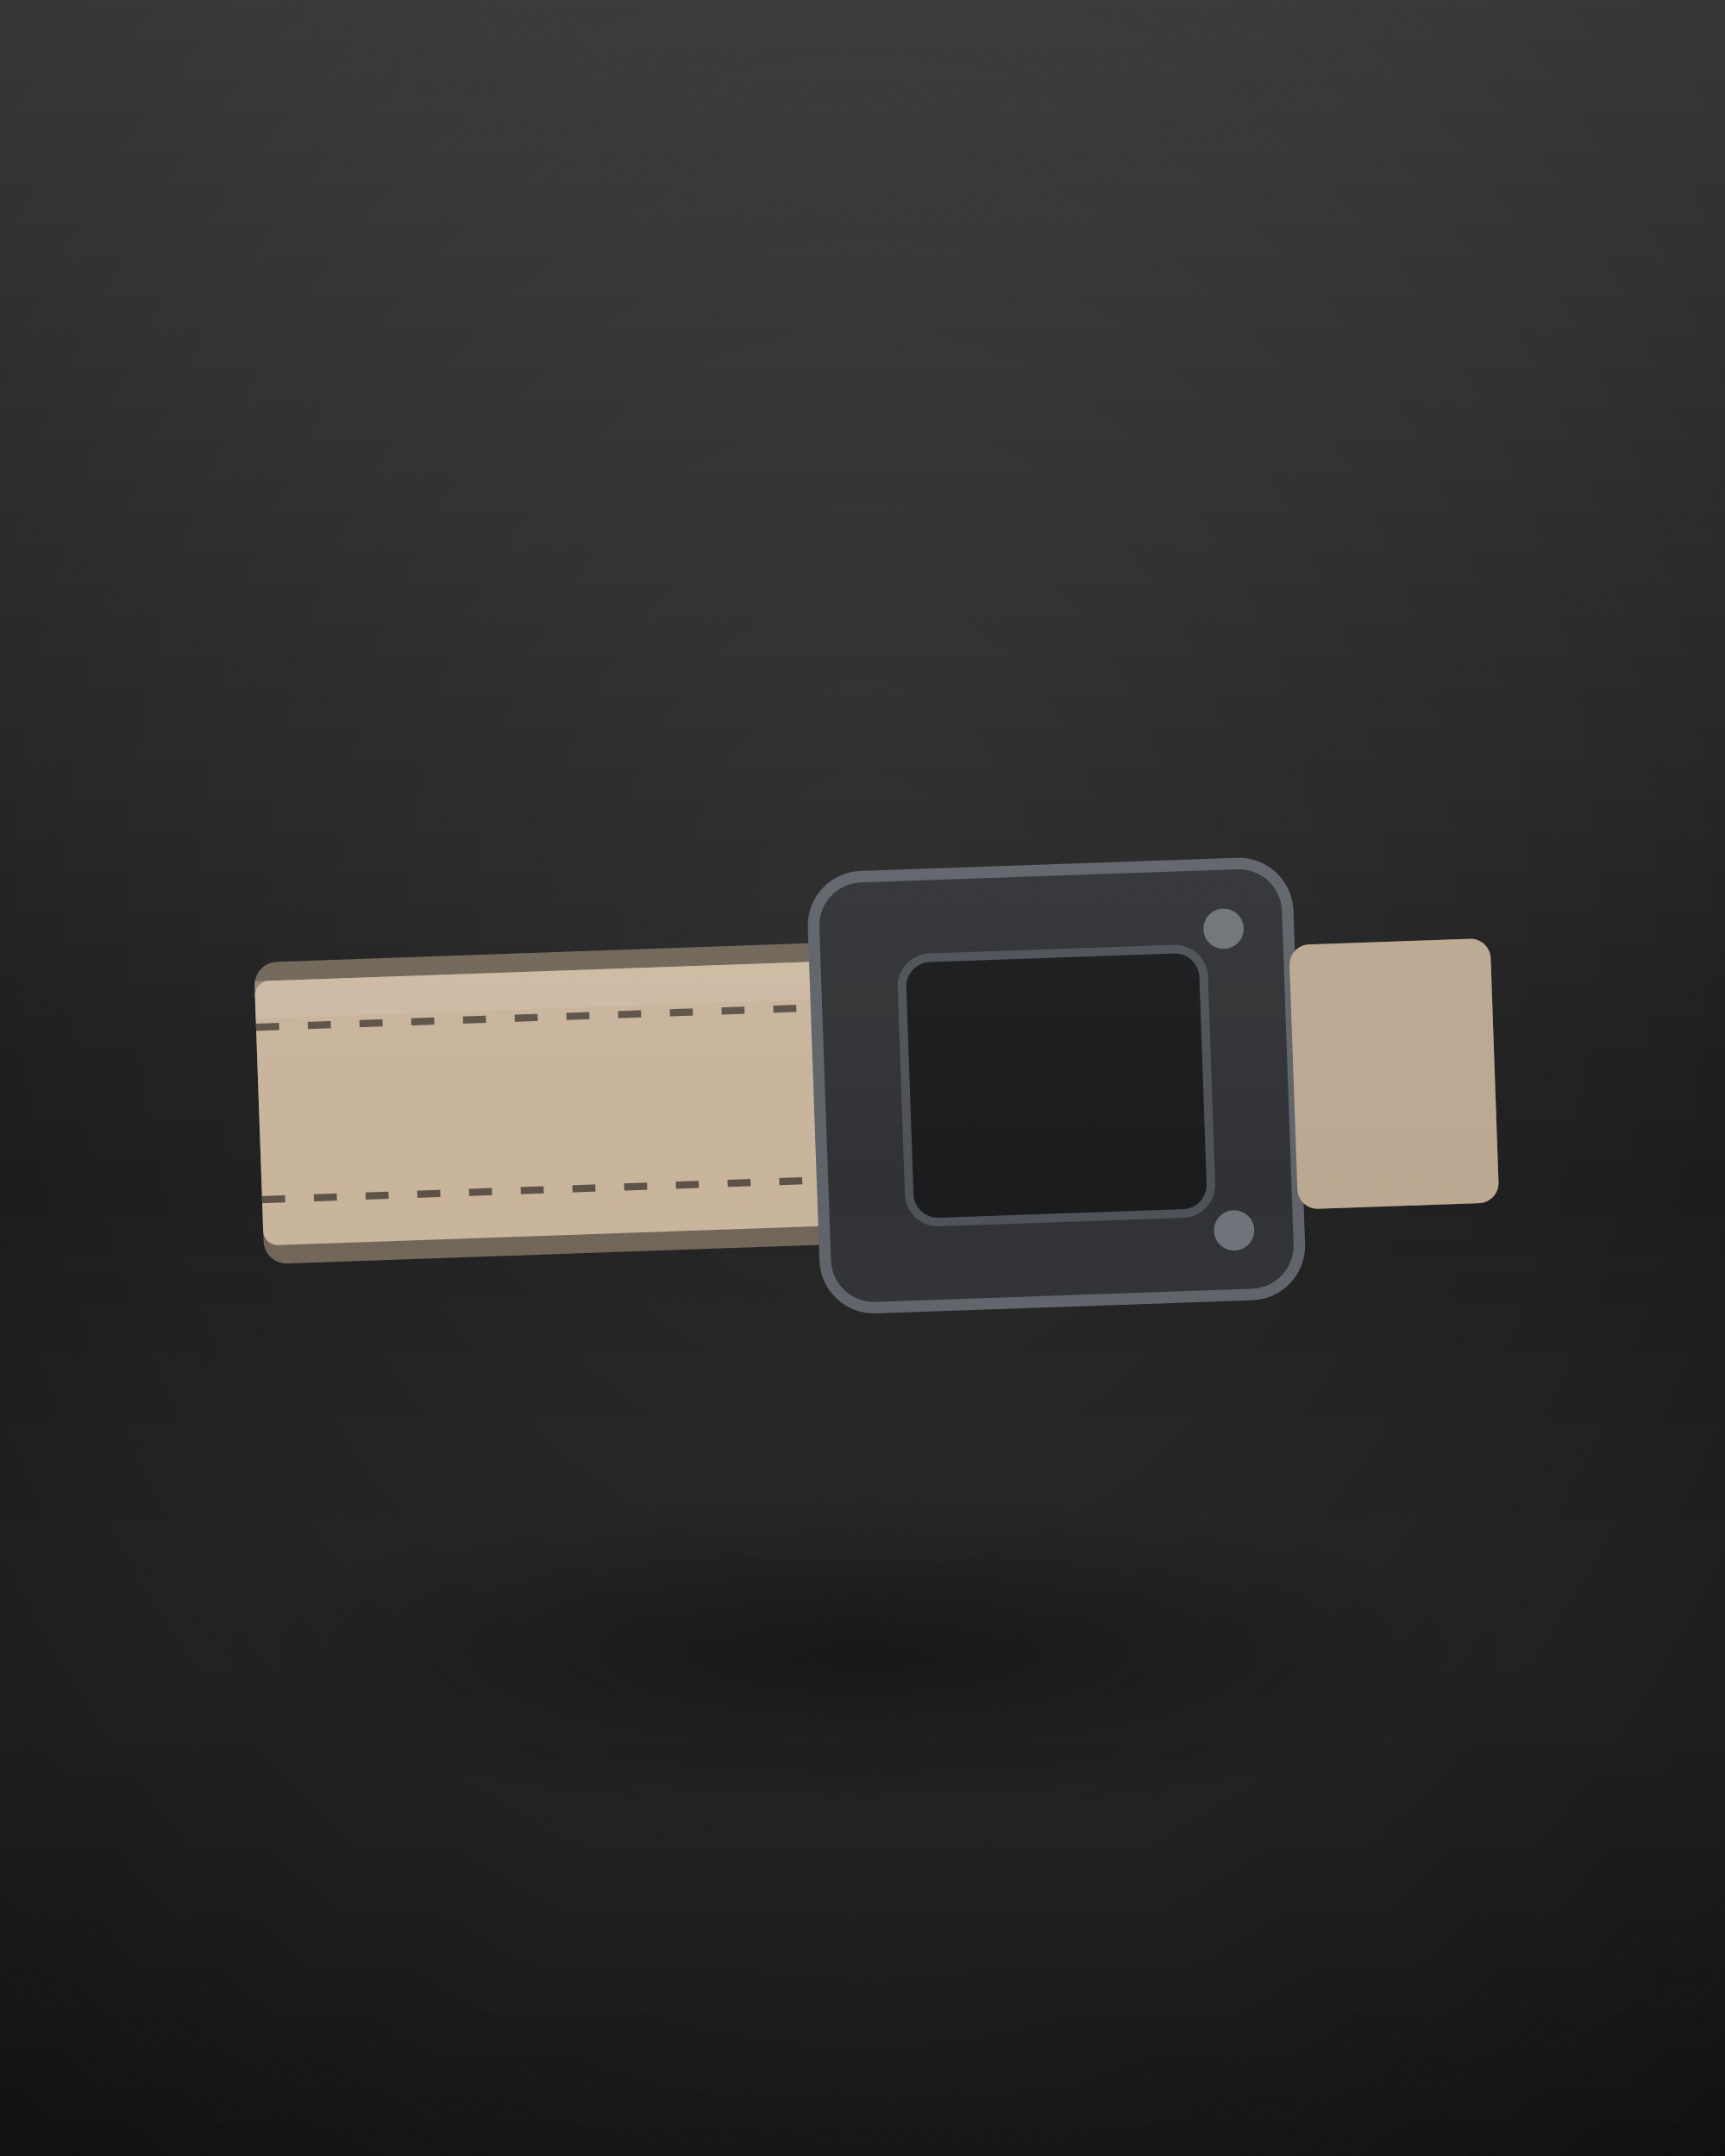
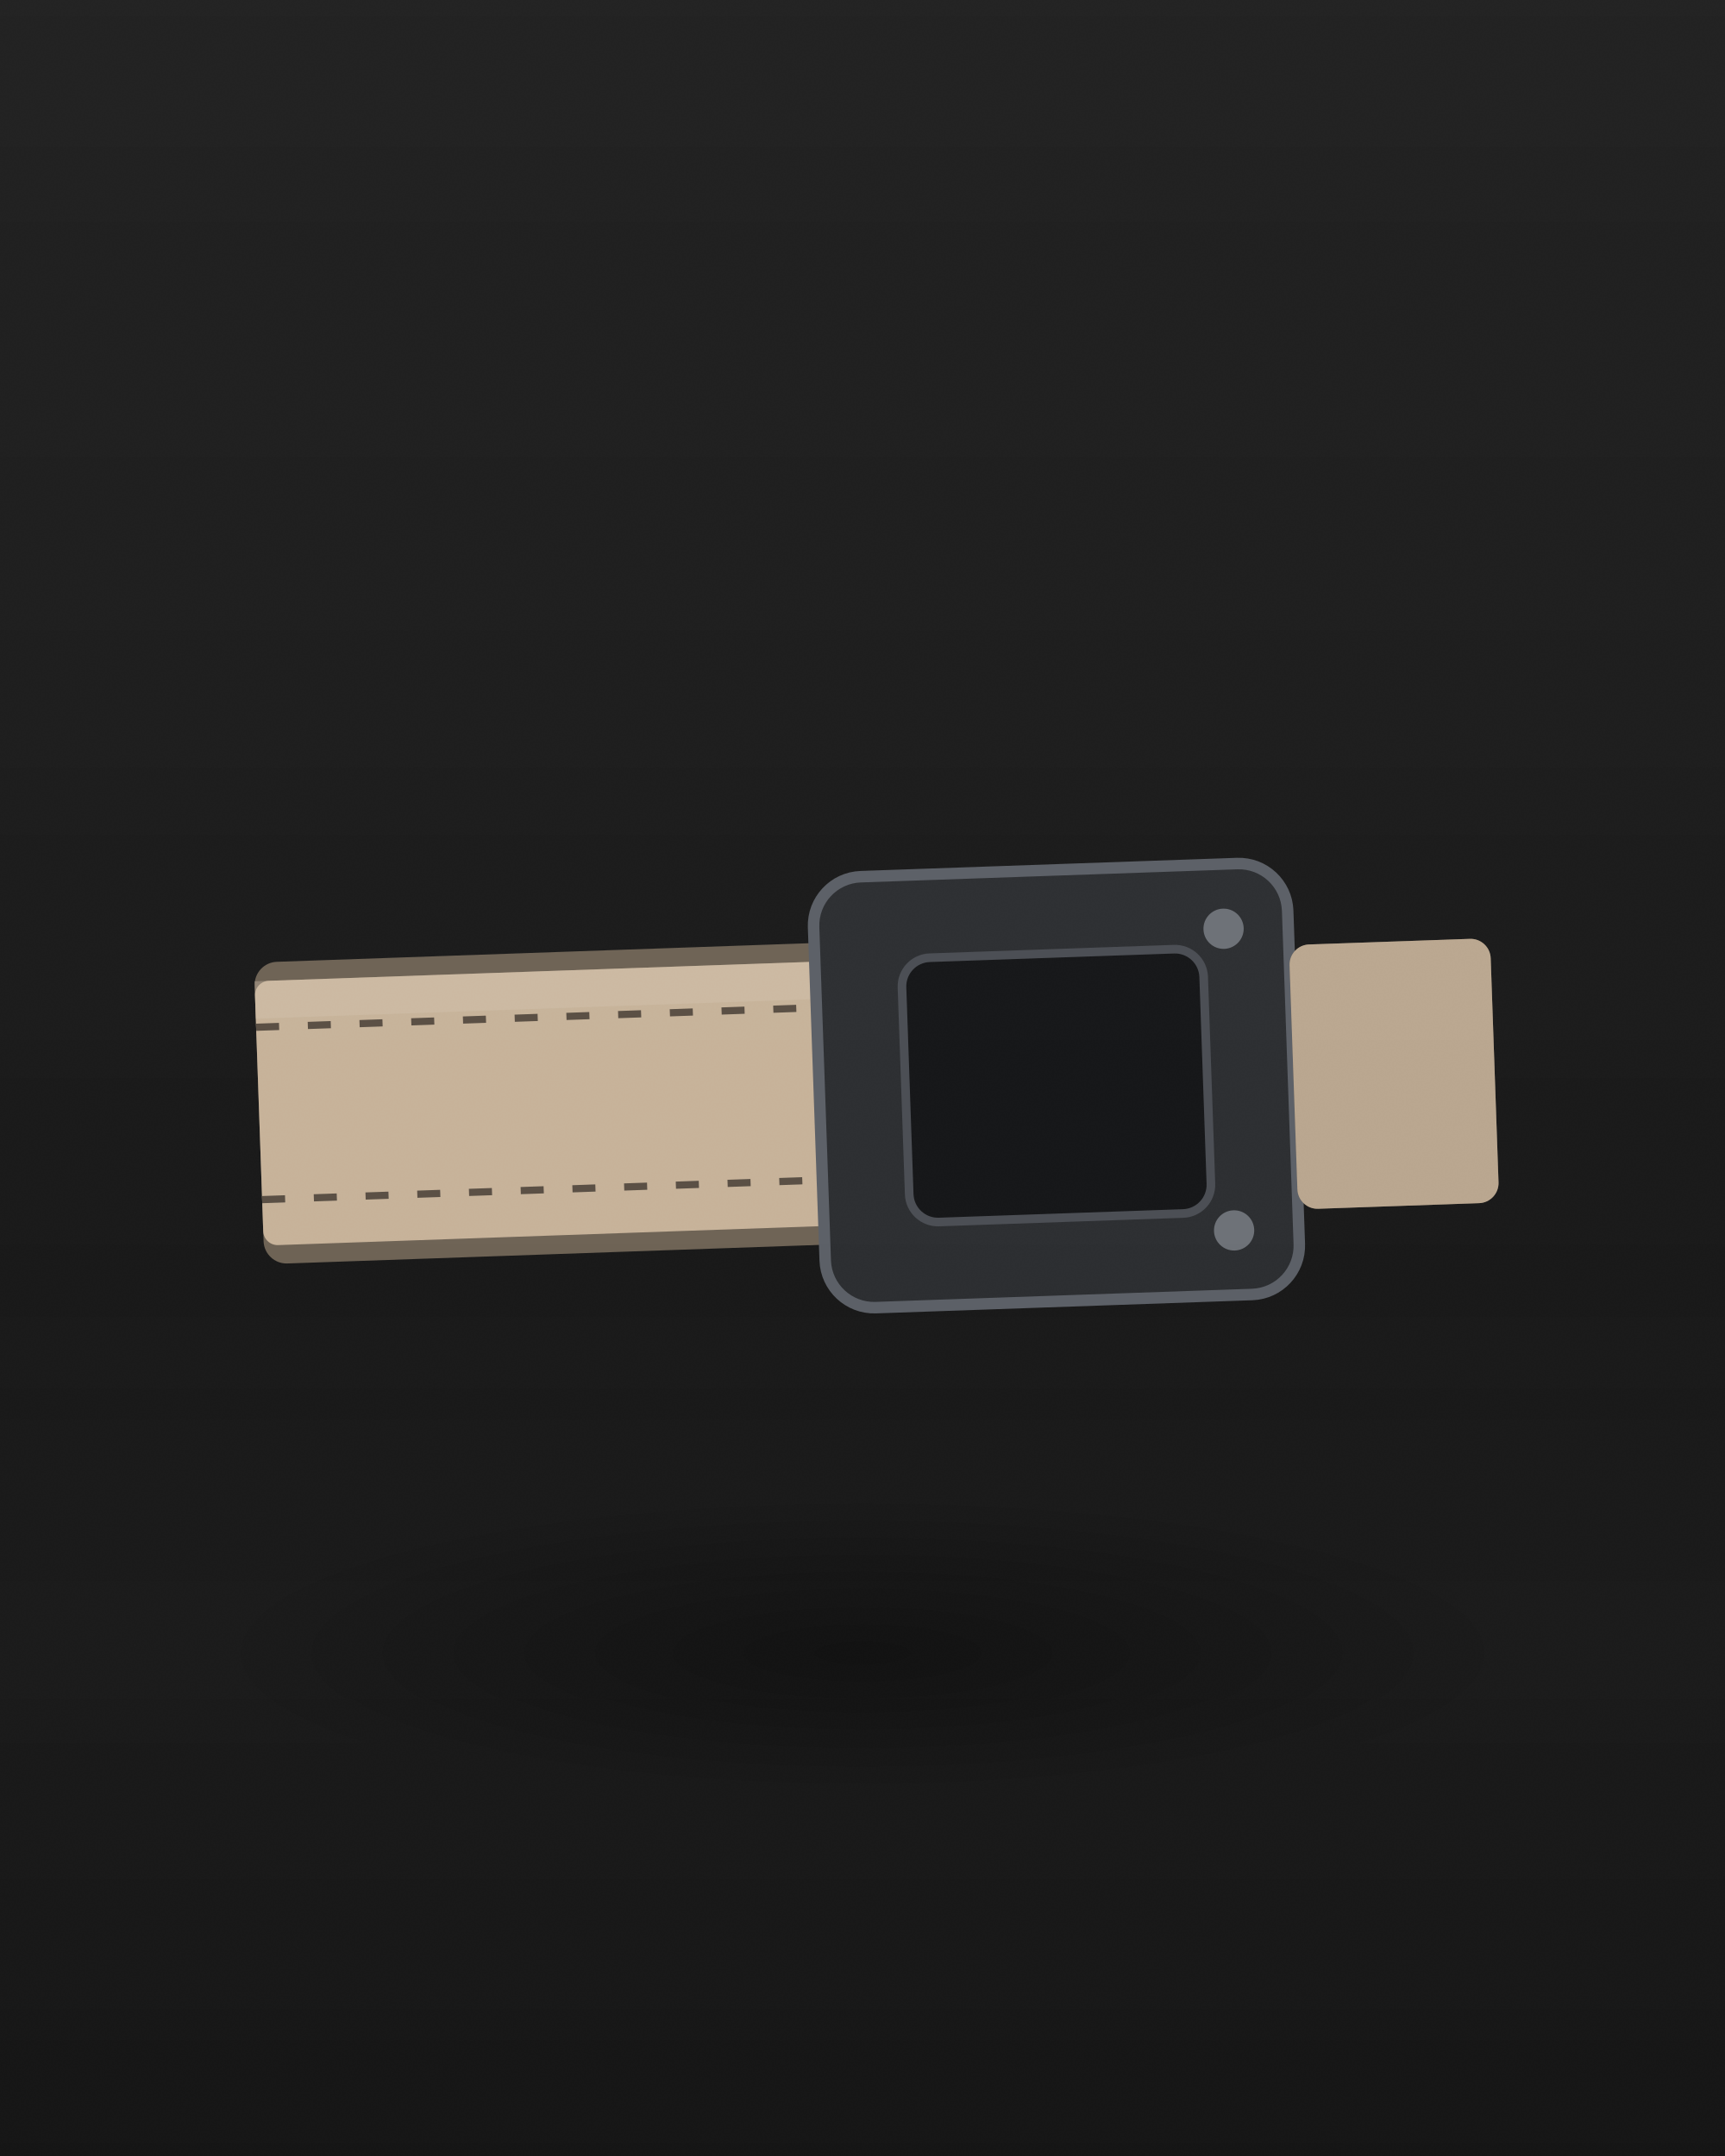
<svg xmlns="http://www.w3.org/2000/svg" width="1200" height="1500" viewBox="0 0 1200 1500">
  <defs>
-     <radialGradient id="bg-halo-comfort-collar-3" cx="50%" cy="42%" r="75%">
-       <stop offset="0%" stop-color="#232323" />
-       <stop offset="60%" stop-color="#181818" />
-       <stop offset="100%" stop-color="#0e0e0e" />
-     </radialGradient>
+     <linearGradient id="bg-halo-comfort-collar-3" x1="0" y1="0" x2="0" y2="1">
+       <stop offset="0%" stop-color="#1c1c1c" />
+       <stop offset="100%" stop-color="#151515" />
+     </linearGradient>
    <radialGradient id="floor-halo-comfort-collar-3" cx="50%" cy="50%" r="50%">
-       <stop offset="0%" stop-color="#000000" stop-opacity="0.55" />
+       <stop offset="0%" stop-color="#000000" stop-opacity="0.4" />
      <stop offset="100%" stop-color="#000000" stop-opacity="0" />
    </radialGradient>
    <filter id="grain-halo-comfort-collar-3">
-       <feTurbulence type="fractalNoise" baseFrequency="0.9" numOctaves="2" stitchTiles="stitch" />
-       <feColorMatrix type="matrix" values="0 0 0 0 1  0 0 0 0 1  0 0 0 0 1  0 0 0 0.03 0" />
+       <feTurbulence type="fractalNoise" baseFrequency="0.85" numOctaves="1" stitchTiles="stitch" />
+       <feColorMatrix type="matrix" values="0 0 0 0 1  0 0 0 0 1  0 0 0 0 1  0 0 0 0.012 0" />
    </filter>
    <linearGradient id="sheen-halo-comfort-collar-3" x1="0" y1="0" x2="0" y2="1">
-       <stop offset="0%" stop-color="#ffffff" stop-opacity="0.28" />
-       <stop offset="55%" stop-color="#ffffff" stop-opacity="0.02" />
-       <stop offset="100%" stop-color="#000000" stop-opacity="0.25" />
+       <stop offset="0%" stop-color="#ffffff" stop-opacity="0.05" />
+       <stop offset="60%" stop-color="#ffffff" stop-opacity="0" />
+       <stop offset="100%" stop-color="#000000" stop-opacity="0.08" />
    </linearGradient>
  </defs>
  <rect width="1200" height="1500" fill="url(#bg-halo-comfort-collar-3)" />
  <ellipse cx="600" cy="1150" rx="460" ry="110" fill="url(#floor-halo-comfort-collar-3)" />
  <g transform="translate(600 760) rotate(-2)">
    <rect x="-420" y="-105" width="420" height="210" rx="16" fill="#6d6254" />
    <rect x="-420" y="-92" width="420" height="184" rx="10" fill="#C7B299" />
    <rect x="-420" y="-92" width="420" height="26" fill="#d3c3af" opacity="0.35" />
    <g stroke="#4c443a" stroke-width="5" stroke-dasharray="16 20" opacity="0.9">
      <path d="M-420 -60 H0" />
      <path d="M-420 60 H0" />
    </g>
    <rect x="-30" y="-150" width="330" height="300" rx="34" fill="#2b2d30" stroke="#5b5f66" stroke-width="8" />
    <rect x="30" y="-92" width="210" height="184" rx="20" fill="#141517" stroke="#4a4d53" stroke-width="6" />
    <circle cx="255" cy="-105" r="14" fill="#6c7076" />
    <circle cx="255" cy="105" r="14" fill="#6c7076" />
    <rect x="300" y="-92" width="140" height="184" rx="14" fill="#6d6254" />
    <rect x="300" y="-92" width="140" height="184" rx="14" fill="#C7B299" opacity="0.85" />
  </g>
  <rect width="1200" height="1500" fill="url(#sheen-halo-comfort-collar-3)" opacity="0.5" />
  <rect width="1200" height="1500" filter="url(#grain-halo-comfort-collar-3)" />
</svg>
